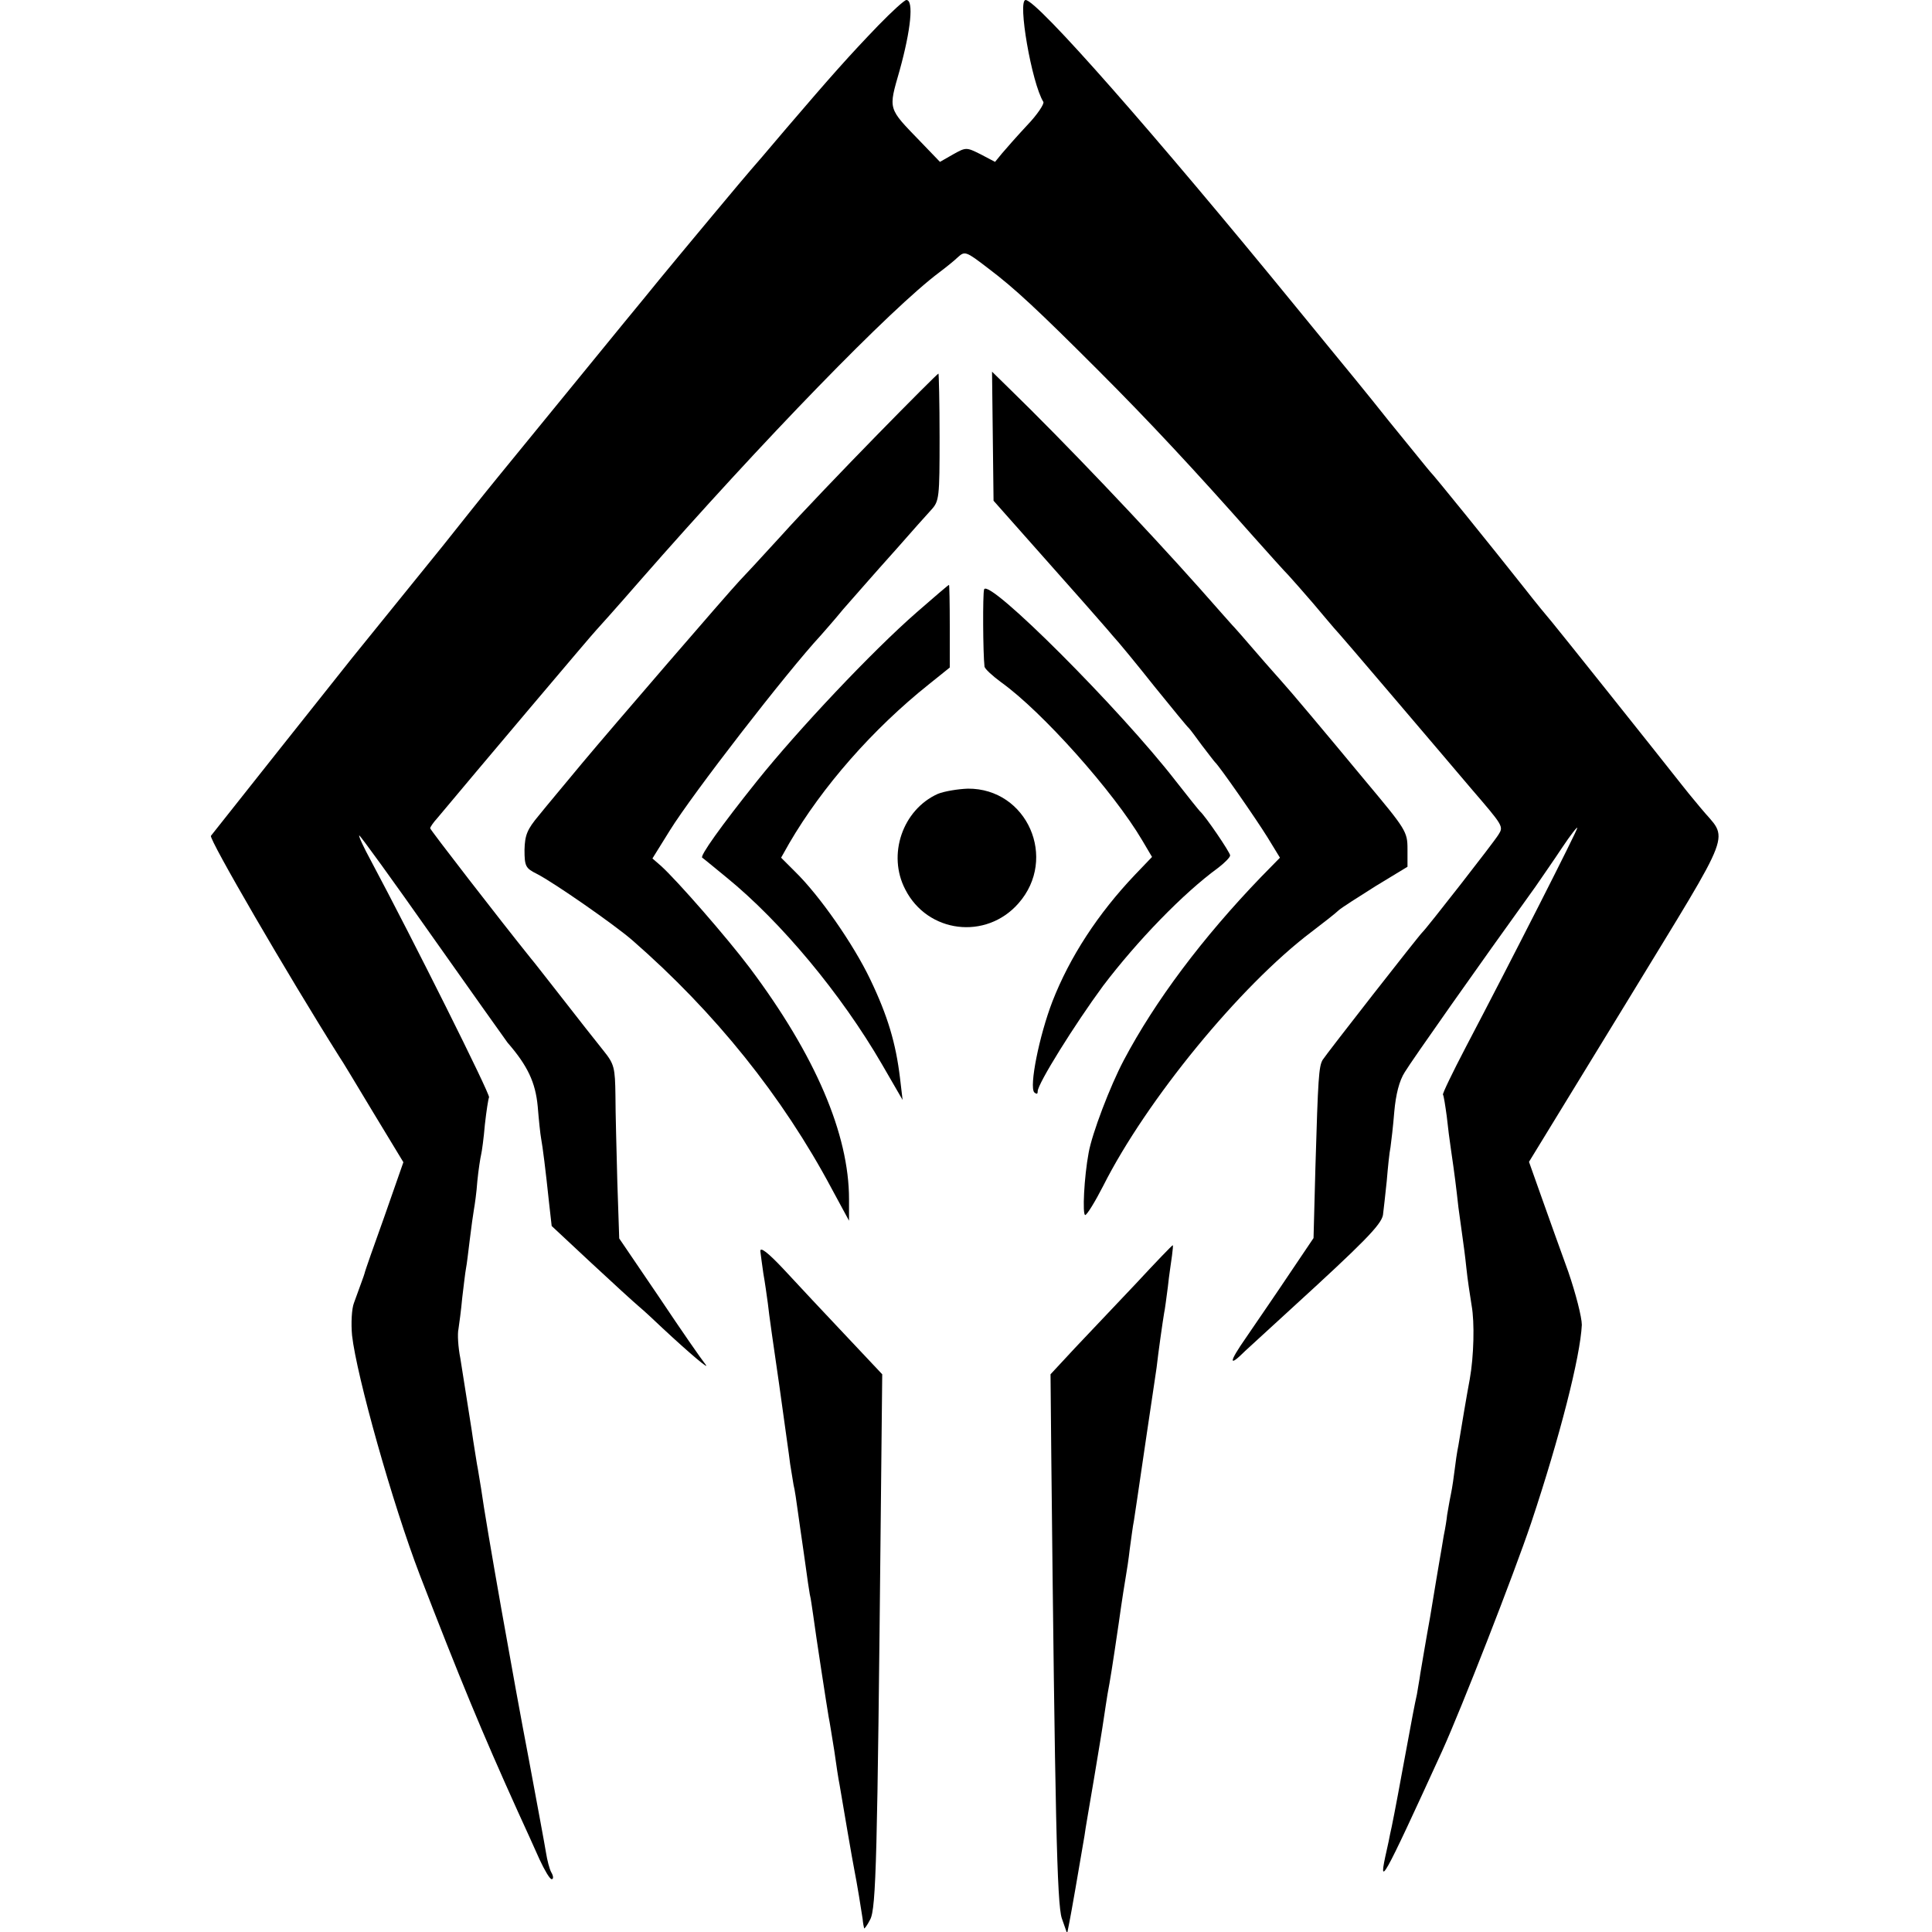
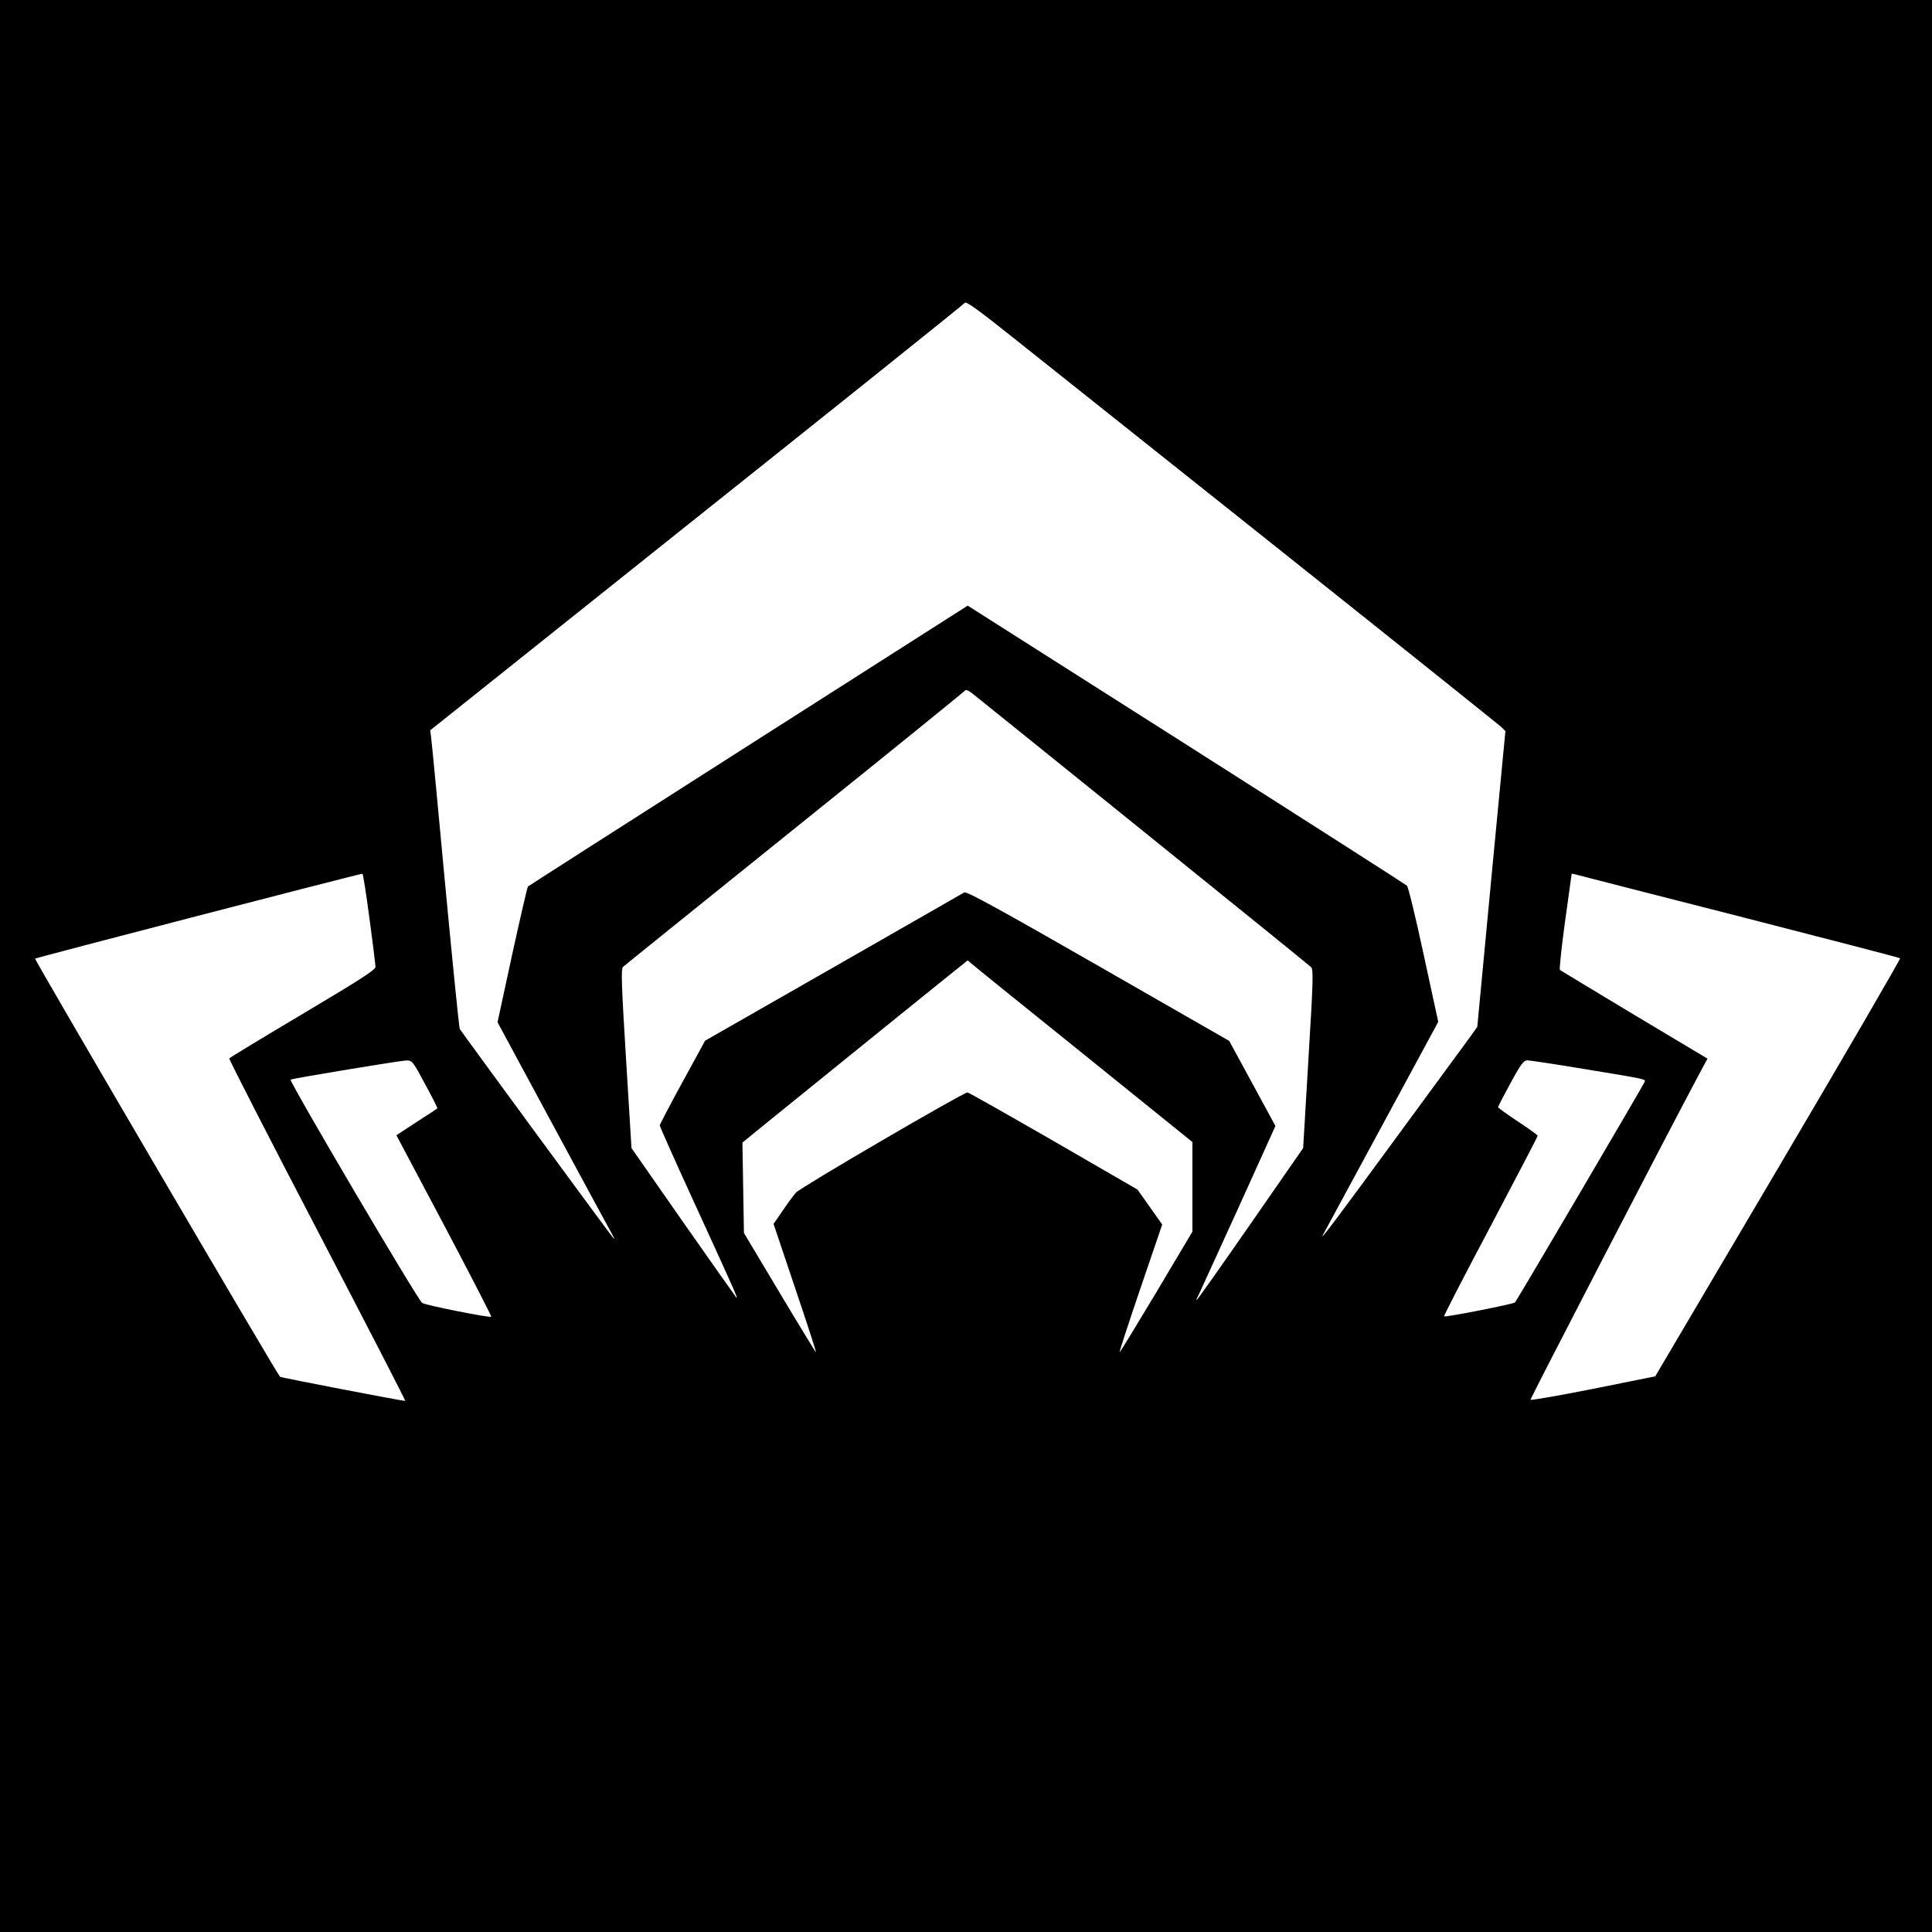
- <svg xmlns="http://www.w3.org/2000/svg" version="1.0" width="512pt" height="512pt" viewBox="0 0 512 512" preserveAspectRatio="xMidYMid meet">
-   <g transform="translate(0,512) scale(0.1,-0.1)" fill="#000000" stroke="none">
-     <path d="M2328 5053 c-78 -81 -125 -134 -244 -273 -49 -58 -91 -107 -94 -110 -6 -6 -192 -229 -242 -290 -20 -25 -63 -77 -95 -116 -71 -87 -313 -383 -330 -404 -37 -45 -122 -152 -149 -186 -56 -69 -225 -278 -242 -299 -17 -21 -359 -452 -373 -470 -6 -8 202 -366 340 -585 6 -8 46 -75 90 -148 l80 -132 -50 -143 c-28 -78 -52 -146 -53 -152 -3 -10 -6 -17 -28 -78 -6 -15 -8 -54 -5 -86 12 -107 107 -446 180 -636 105 -272 164 -415 259 -625 19 -41 45 -99 58 -128 13 -28 27 -52 32 -52 5 0 5 8 -1 18 -5 9 -11 33 -14 52 -3 19 -24 132 -46 250 -38 198 -113 620 -126 715 -4 22 -8 51 -11 65 -2 14 -9 54 -14 90 -17 107 -21 132 -30 190 -6 30 -8 65 -5 78 2 13 7 50 10 83 4 33 8 68 10 78 2 9 6 44 10 76 4 33 9 69 11 80 2 11 7 45 9 75 3 30 8 62 10 70 2 8 7 44 10 80 4 36 9 68 11 72 4 7 -203 421 -313 627 -19 35 -33 65 -31 67 2 1 89 -119 193 -267 105 -149 195 -275 200 -282 53 -61 74 -105 80 -169 3 -37 7 -75 9 -85 4 -21 12 -84 21 -170 l7 -62 105 -98 c58 -54 115 -106 127 -116 12 -10 39 -35 61 -56 74 -69 130 -116 114 -96 -9 11 -64 90 -122 177 l-106 156 -5 149 c-2 81 -5 185 -5 229 -1 75 -3 84 -32 120 -32 40 -50 63 -132 168 -26 33 -53 68 -60 76 -82 102 -267 341 -267 345 0 3 8 15 19 27 90 108 416 494 421 498 3 3 55 61 115 130 329 376 667 723 794 818 20 15 42 33 49 40 19 17 21 17 82 -30 69 -52 132 -111 290 -269 137 -137 256 -265 410 -439 41 -46 84 -94 95 -105 11 -12 40 -45 65 -74 25 -30 50 -59 55 -65 6 -6 80 -92 164 -191 84 -99 174 -204 199 -234 86 -100 87 -101 73 -123 -12 -20 -191 -249 -201 -258 -9 -8 -255 -323 -265 -339 -10 -18 -12 -46 -19 -284 l-5 -188 -62 -92 c-34 -51 -87 -128 -117 -172 -46 -66 -47 -80 -2 -35 3 3 57 52 120 110 195 178 240 224 245 250 2 14 6 54 10 90 3 36 7 76 10 90 2 14 7 56 10 94 4 45 13 82 28 105 18 30 194 280 346 491 17 25 50 72 71 104 22 33 40 56 40 52 0 -7 -171 -344 -296 -582 -35 -67 -62 -123 -60 -125 2 -2 6 -28 10 -57 3 -28 8 -68 11 -87 10 -68 14 -101 20 -155 4 -30 9 -66 11 -80 2 -14 7 -50 10 -80 3 -30 10 -75 14 -100 8 -44 6 -134 -5 -195 -3 -16 -10 -55 -15 -85 -5 -30 -12 -71 -15 -90 -4 -19 -8 -48 -10 -65 -2 -16 -6 -46 -10 -65 -4 -19 -8 -44 -10 -55 -1 -11 -5 -36 -9 -55 -3 -19 -8 -48 -11 -65 -3 -16 -14 -84 -25 -150 -12 -66 -23 -133 -26 -150 -2 -16 -7 -41 -9 -55 -7 -32 -9 -42 -40 -210 -14 -77 -28 -149 -31 -160 -2 -11 -6 -30 -9 -43 -24 -106 -13 -87 147 263 50 110 190 468 236 605 76 228 130 440 134 524 0 20 -16 83 -36 141 -21 58 -53 147 -71 198 l-33 93 260 425 c291 478 269 422 194 514 -21 25 -43 52 -49 60 -74 94 -327 411 -343 430 -12 14 -45 54 -73 90 -91 115 -243 303 -251 310 -3 3 -52 64 -110 135 -57 72 -127 157 -155 191 -27 33 -68 83 -90 110 -374 458 -687 814 -717 814 -22 0 16 -220 47 -270 3 -5 -16 -34 -43 -62 -27 -29 -57 -63 -67 -75 l-18 -22 -38 20 c-38 19 -39 19 -73 0 l-35 -20 -51 53 c-88 91 -86 84 -56 189 30 108 38 187 18 187 -5 0 -38 -30 -74 -67z" />
-     <path d="M2324 3967 c-87 -89 -202 -209 -254 -267 -52 -57 -102 -111 -110 -119 -32 -34 -340 -391 -416 -482 -43 -52 -96 -115 -116 -140 -31 -37 -37 -52 -38 -91 0 -44 3 -49 33 -64 45 -23 206 -135 253 -176 219 -191 398 -414 528 -658 l46 -85 0 57 c0 172 -89 381 -263 613 -61 81 -193 232 -235 270 l-23 20 46 74 c60 97 311 421 400 517 5 6 33 37 60 70 28 32 57 65 65 74 8 9 44 50 80 90 36 41 75 85 88 99 21 23 22 32 22 192 0 93 -2 169 -3 169 -2 0 -75 -73 -163 -163z" />
-     <path d="M2631 3964 l2 -171 39 -44 c95 -107 158 -178 203 -229 26 -30 60 -68 74 -85 15 -16 65 -77 111 -135 47 -58 87 -107 91 -110 3 -3 18 -23 34 -45 17 -22 32 -42 35 -45 12 -11 108 -149 139 -199 l33 -54 -50 -51 c-156 -162 -281 -329 -364 -486 -36 -68 -84 -194 -93 -245 -12 -64 -17 -165 -9 -165 5 1 26 35 48 78 114 226 362 529 551 672 33 25 66 51 73 58 8 7 52 35 98 64 l84 51 0 47 c0 46 -4 52 -112 181 -106 128 -201 241 -223 265 -5 6 -35 39 -65 74 -30 35 -59 68 -65 74 -5 6 -44 49 -85 96 -146 164 -360 389 -505 530 l-46 45 2 -171z" />
-     <path d="M2429 3497 c-118 -103 -314 -311 -423 -447 -96 -120 -152 -199 -145 -203 2 -1 31 -25 64 -52 145 -118 304 -309 412 -495 l55 -95 -7 59 c-11 91 -32 163 -79 261 -44 92 -134 222 -200 286 l-36 36 22 39 c87 149 221 302 369 420 l56 45 0 109 c0 61 -1 110 -2 110 -2 0 -40 -33 -86 -73z" />
-     <path d="M2608 3558 c-4 -11 -3 -171 1 -204 0 -6 21 -25 44 -42 109 -78 298 -290 374 -419 l26 -44 -45 -47 c-98 -103 -173 -218 -219 -336 -35 -91 -62 -226 -48 -241 6 -5 9 -5 9 3 0 20 98 177 173 279 91 120 213 246 305 313 17 13 32 28 32 33 0 8 -66 105 -80 117 -3 3 -32 39 -64 80 -147 190 -497 540 -508 508z" />
-     <path d="M2485 3016 c-93 -42 -134 -161 -86 -253 59 -116 214 -135 300 -37 105 119 23 305 -134 304 -27 -1 -63 -7 -80 -14z" />
-     <path d="M2015 1804 c1 -10 5 -37 8 -59 4 -22 9 -58 12 -80 2 -22 16 -119 30 -215 13 -96 27 -191 29 -210 3 -19 7 -44 9 -55 3 -11 8 -45 12 -75 4 -30 9 -62 10 -70 1 -8 6 -40 10 -70 4 -30 9 -64 11 -75 3 -11 6 -36 9 -55 7 -53 36 -241 41 -270 3 -14 9 -54 15 -90 5 -36 11 -76 14 -90 9 -54 35 -206 39 -225 7 -35 19 -109 22 -130 1 -11 3 -22 4 -25 0 -3 8 7 16 23 16 29 19 166 28 1059 l4 386 -97 103 c-53 56 -126 134 -162 173 -44 47 -65 63 -64 50z" />
-     <path d="M3010 1718 c-52 -55 -125 -132 -161 -170 l-65 -70 2 -216 c10 -948 15 -1189 28 -1226 l14 -40 6 30 c5 25 24 134 40 229 2 17 14 84 25 150 11 66 23 138 26 160 3 22 8 51 10 65 7 37 13 74 30 190 8 58 17 114 19 125 2 11 7 43 10 70 4 28 8 61 11 75 2 14 6 41 9 60 3 19 14 96 25 170 11 75 23 153 26 175 5 44 16 121 20 145 2 8 6 40 10 70 3 30 9 67 11 83 2 15 3 27 2 27 -2 0 -46 -46 -98 -102z" />
+ <svg xmlns="http://www.w3.org/2000/svg" version="1.0" width="1024pt" height="1024pt" viewBox="0 0 1024 1024" preserveAspectRatio="xMidYMid meet">
+   <g transform="translate(0,1024) scale(0.1,-0.1)" fill="#000000" stroke="none">
+     <path d="M0 5120 l0 -5120 5120 0 5120 0 0 5120 0 5120 -5120 0 -5120 0 0 -5120z m6775 2212 c638 -508 1170 -934 1182 -945 l22 -22 -75 -784 -74 -783 -33 -47 c-18 -25 -197 -269 -397 -541 -321 -438 -406 -551 -388 -515 3 6 142 262 308 569 l303 560 -77 355 c-42 196 -82 361 -89 367 -7 6 -533 343 -1170 748 l-1158 736 -1162 -741 c-639 -408 -1165 -744 -1169 -748 -3 -3 -41 -167 -84 -363 l-77 -356 288 -534 c158 -293 299 -553 313 -578 14 -25 21 -40 15 -35 -10 9 -801 1087 -816 1111 -4 7 -38 349 -77 760 -38 412 -72 766 -75 786 l-5 37 1412 1127 c777 619 1417 1132 1422 1139 7 9 76 -41 255 -184 135 -107 768 -611 1406 -1119z m-705 -1506 c476 -384 871 -704 879 -712 13 -12 11 -76 -14 -486 l-28 -473 -279 -402 c-154 -222 -282 -403 -285 -403 -2 0 -2 4 1 8 3 4 97 212 211 461 l205 453 -122 225 -123 226 -694 398 c-522 299 -698 396 -710 389 -9 -5 -322 -184 -695 -398 l-679 -388 -120 -220 c-66 -120 -120 -224 -120 -229 0 -6 82 -190 183 -410 228 -498 234 -512 221 -500 -5 6 -132 186 -282 400 l-272 390 -29 474 c-24 392 -27 476 -16 486 7 7 417 337 910 734 494 397 900 726 904 732 3 6 24 -4 47 -24 23 -18 431 -347 907 -731z m-4112 -453 c18 -131 32 -247 32 -258 0 -16 -87 -71 -386 -249 -212 -126 -387 -232 -389 -236 -2 -4 207 -413 466 -909 259 -497 469 -904 467 -906 -3 -3 -659 123 -664 128 -19 20 -1303 2212 -1298 2216 4 5 1711 448 1735 450 3 1 20 -106 37 -236z m7257 11 c468 -120 853 -220 856 -223 3 -3 -287 -503 -646 -1111 l-652 -1105 -329 -66 c-181 -36 -330 -62 -332 -58 -2 6 731 1422 894 1726 l44 82 -388 232 c-213 128 -390 235 -394 238 -4 3 8 118 27 256 19 137 35 251 35 253 0 2 8 1 18 -2 9 -3 400 -103 867 -222z m-4071 -247 c7 -7 275 -224 595 -481 l581 -469 0 -237 0 -238 -191 -321 c-106 -177 -193 -320 -195 -318 -2 2 48 155 111 340 l115 337 -66 93 -65 92 -446 258 c-245 141 -450 257 -455 257 -22 0 -886 -504 -909 -531 -14 -16 -47 -60 -72 -98 l-47 -68 114 -339 c63 -186 113 -340 111 -342 -1 -1 -88 141 -192 315 l-190 318 -4 240 -4 239 120 98 c260 211 1070 866 1073 867 2 1 9 -5 16 -12z m-2891 -643 c38 -69 67 -127 65 -129 -1 -1 -51 -34 -110 -72 l-107 -70 254 -479 c139 -263 251 -481 249 -483 -6 -7 -349 61 -366 73 -24 15 -709 1180 -698 1184 23 8 579 100 610 101 35 1 36 0 103 -125z m6138 81 c346 -57 332 -54 325 -71 -6 -16 -675 -1155 -686 -1167 -8 -9 -370 -80 -376 -74 -3 2 108 217 246 477 137 260 250 476 250 480 0 4 -47 38 -105 76 -57 38 -105 72 -105 76 0 4 30 61 66 127 54 100 70 121 89 121 12 0 146 -20 296 -45z" />
  </g>
</svg>
